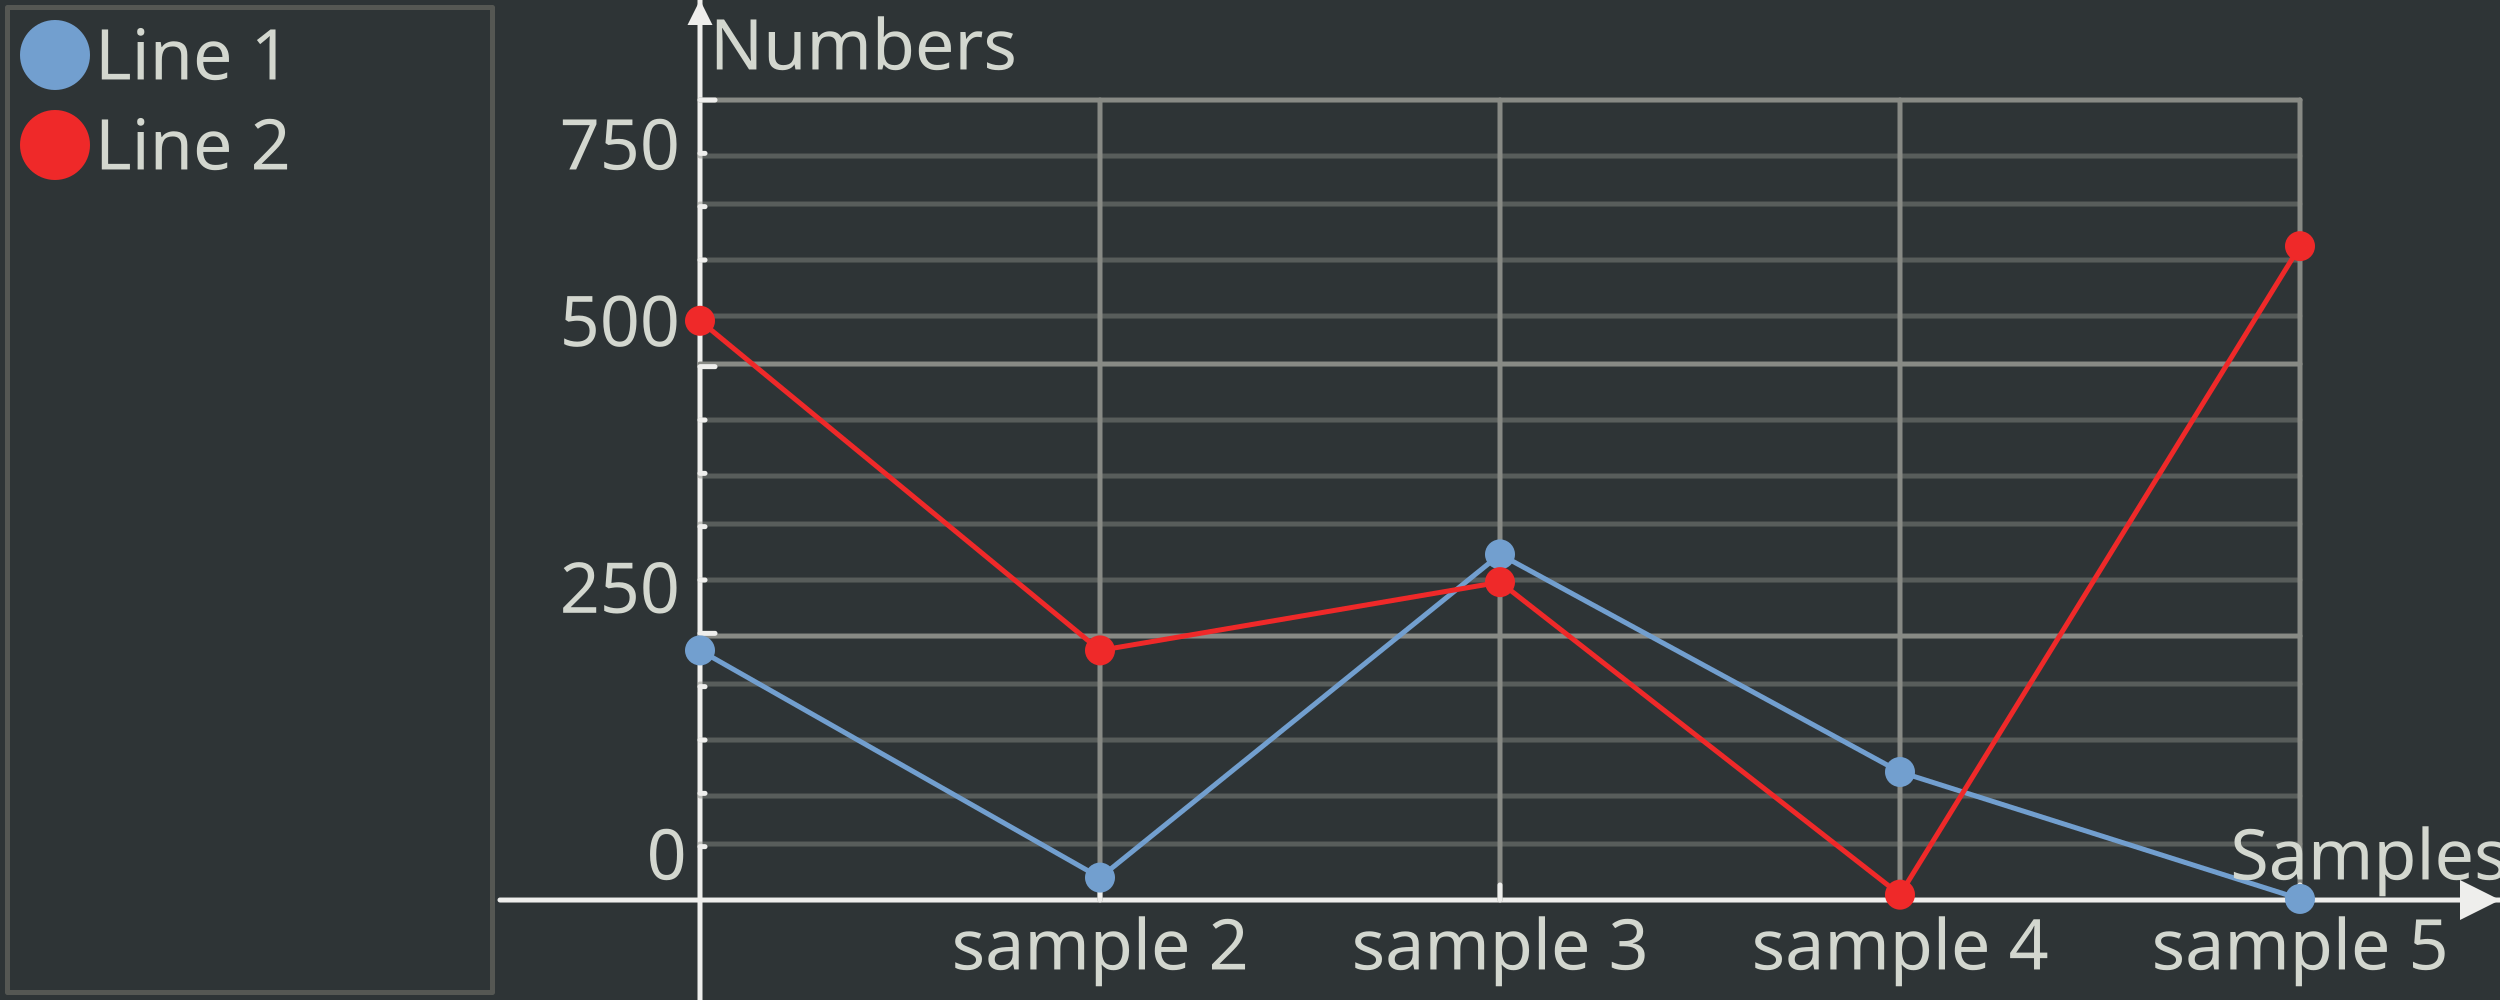
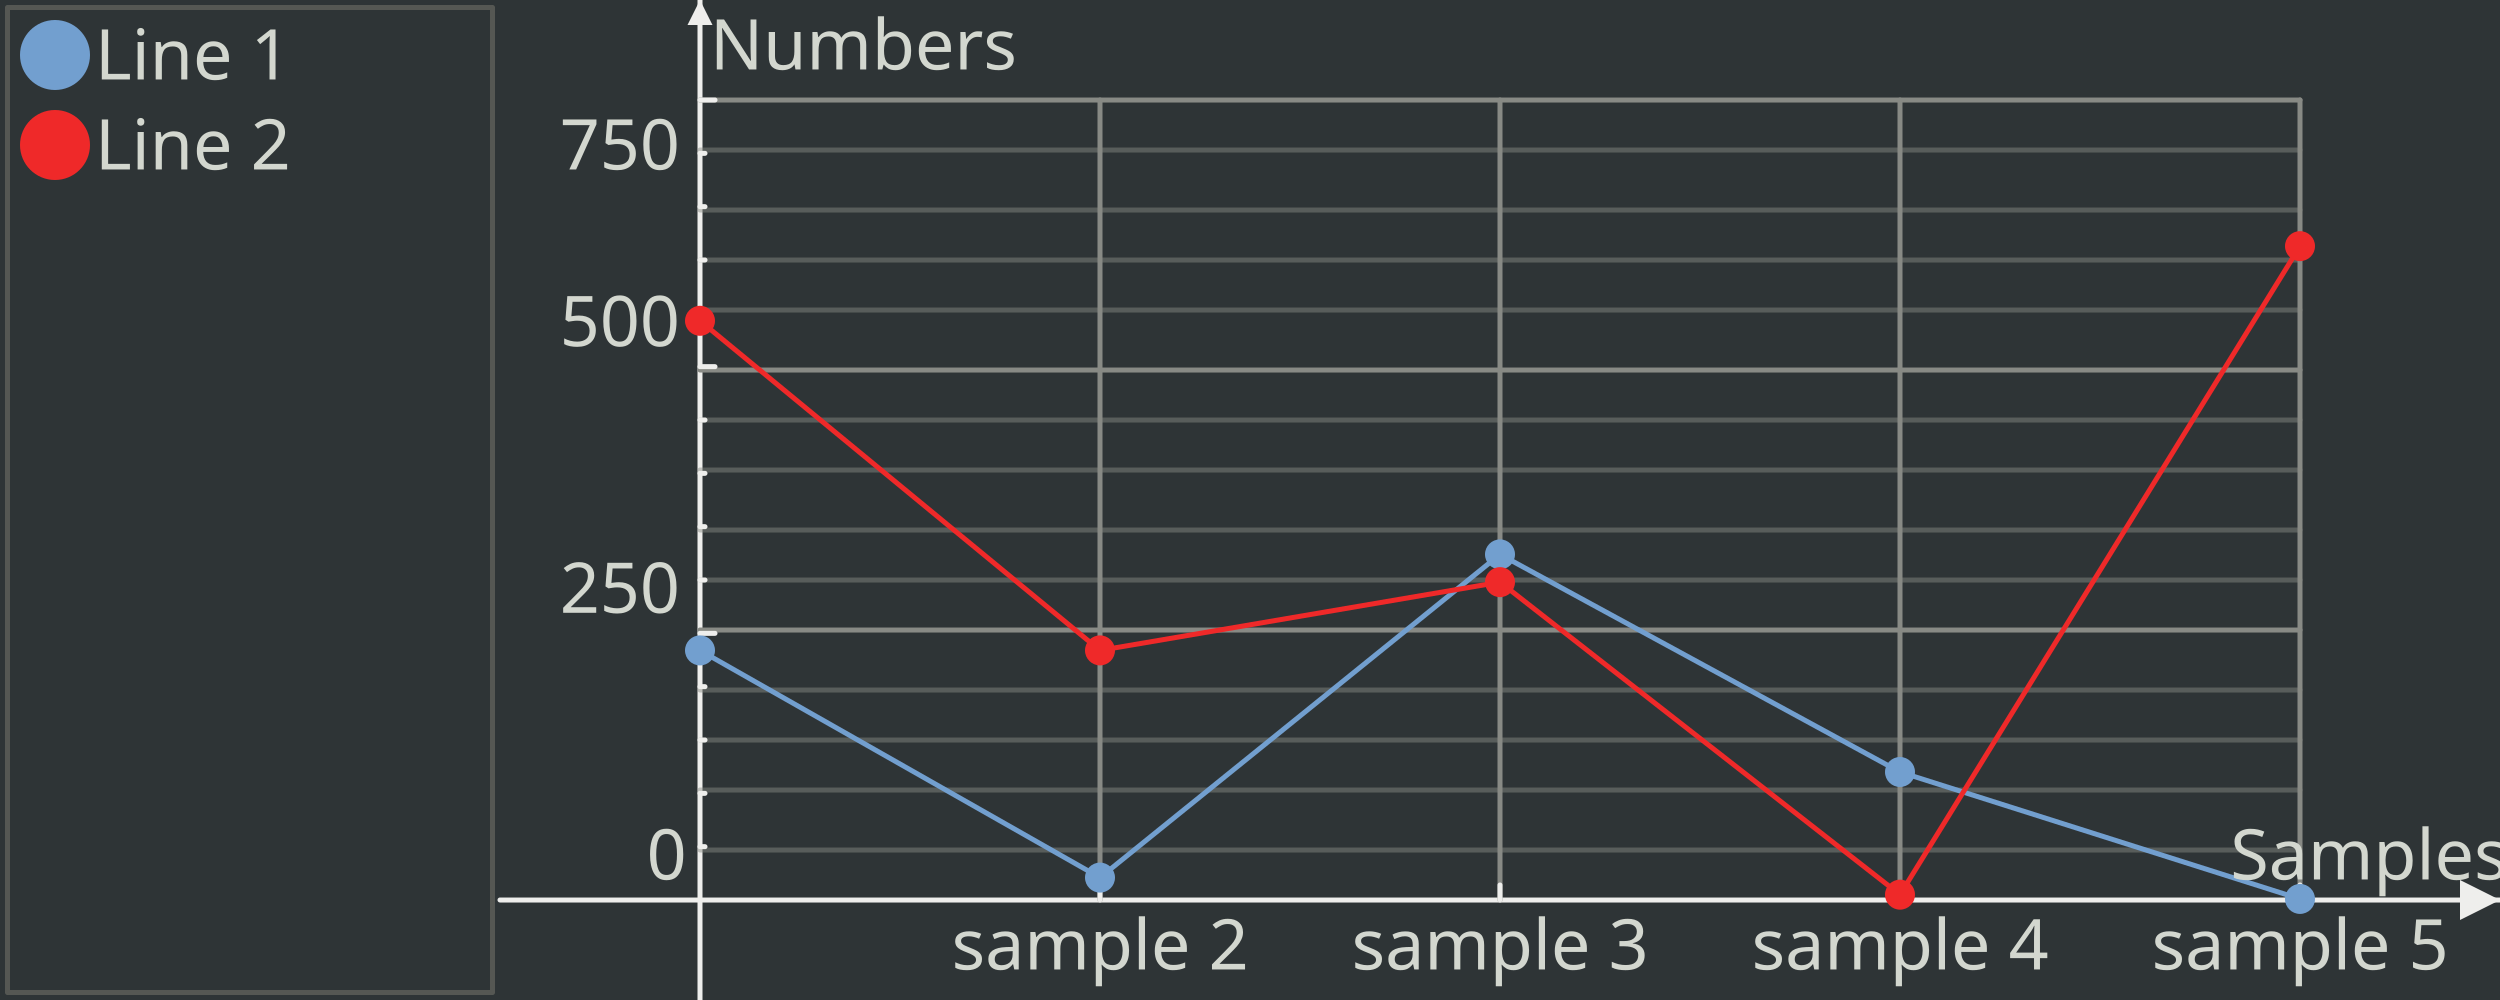
<svg xmlns="http://www.w3.org/2000/svg" width="500" height="200" version="1.0" id="ezcGraph">
  <defs />
  <g id="ezcGraphChart" color-rendering="optimizeQuality" shape-rendering="geometricPrecision" text-rendering="optimizeLegibility">
    <path d=" M 0,200 L 0,0 L 500,0 L 500,200 L 0,200 z " style="fill: #2e3436; fill-opacity: 1.00; stroke: none;" id="ezcGraphPolygon_1" />
    <path d=" M 1,199 L 1,1 L 99,1 L 99,199 L 1,199 z " style="fill: #000000; fill-opacity: 0.00; stroke: none;" id="ezcGraphPolygon_2" />
    <path d=" M 1.5,1.5 L 98.5,1.5 L 98.5,198.5 L 1.5,198.5 L 1.5,1.5 z " style="fill: none; stroke: #555753; stroke-width: 1; stroke-opacity: 1.00; stroke-linecap: round; stroke-linejoin: round;" id="ezcGraphPolygon_3" />
    <ellipse cx="11" cy="11" rx="7" ry="7" style="fill: #729fcf; fill-opacity: 1.00; stroke: none;" id="ezcGraphCircle_4" />
    <ellipse cx="11" cy="29" rx="7" ry="7" style="fill: #ef2929; fill-opacity: 1.00; stroke: none;" id="ezcGraphCircle_6" />
    <path d=" M 100,180 L 500,180" style="fill: none; stroke: #eeeeec; stroke-width: 1; stroke-opacity: 1.00; stroke-linecap: round; stroke-linejoin: round;" id="ezcGraphLine_8" />
    <path d=" M 492,184 L 500,180 L 492,176 L 492,184 z " style="fill: #eeeeec; fill-opacity: 1.00; stroke: none;" id="ezcGraphPolygon_9" />
    <path d=" M 140,200 L 140,0" style="fill: none; stroke: #eeeeec; stroke-width: 1; stroke-opacity: 1.00; stroke-linecap: round; stroke-linejoin: round;" id="ezcGraphLine_11" />
    <path d=" M 137.5,5 L 140,0 L 142.5,5 L 137.5,5 z " style="fill: #eeeeec; fill-opacity: 1.00; stroke: none;" id="ezcGraphPolygon_12" />
    <path d=" M 220,20 L 220,180" style="fill: none; stroke: #888a85; stroke-width: 1; stroke-opacity: 1.00; stroke-linecap: round; stroke-linejoin: round;" id="ezcGraphLine_14" />
    <path d=" M 220,177 L 220,180" style="fill: none; stroke: #eeeeec; stroke-width: 1; stroke-opacity: 1.00; stroke-linecap: round; stroke-linejoin: round;" id="ezcGraphLine_15" />
    <path d=" M 300,20 L 300,180" style="fill: none; stroke: #888a85; stroke-width: 1; stroke-opacity: 1.00; stroke-linecap: round; stroke-linejoin: round;" id="ezcGraphLine_17" />
    <path d=" M 300,177 L 300,180" style="fill: none; stroke: #eeeeec; stroke-width: 1; stroke-opacity: 1.00; stroke-linecap: round; stroke-linejoin: round;" id="ezcGraphLine_18" />
    <path d=" M 380,20 L 380,180" style="fill: none; stroke: #888a85; stroke-width: 1; stroke-opacity: 1.00; stroke-linecap: round; stroke-linejoin: round;" id="ezcGraphLine_20" />
    <path d=" M 380,177 L 380,180" style="fill: none; stroke: #eeeeec; stroke-width: 1; stroke-opacity: 1.00; stroke-linecap: round; stroke-linejoin: round;" id="ezcGraphLine_21" />
    <path d=" M 460,20 L 460,180" style="fill: none; stroke: #888a85; stroke-width: 1; stroke-opacity: 1.00; stroke-linecap: round; stroke-linejoin: round;" id="ezcGraphLine_23" />
    <path d=" M 460,177 L 460,180" style="fill: none; stroke: #eeeeec; stroke-width: 1; stroke-opacity: 1.00; stroke-linecap: round; stroke-linejoin: round;" id="ezcGraphLine_24" />
-     <path d=" M 140,168.8 L 460,168.8" style="fill: none; stroke: #888a85; stroke-width: 1; stroke-opacity: 0.47; stroke-linecap: round; stroke-linejoin: round;" id="ezcGraphLine_27" />
+     <path d=" M 140,170 L 460,170" style="fill: none; stroke: #888a85; stroke-width: 1; stroke-opacity: 0.47; stroke-linecap: round; stroke-linejoin: round;" id="ezcGraphLine_27" />
    <path d=" M 140,169.333 L 141,169.333" style="fill: none; stroke: #eeeeec; stroke-width: 1; stroke-opacity: 1.00; stroke-linecap: round; stroke-linejoin: round;" id="ezcGraphLine_28" />
-     <path d=" M 140,159.2 L 460,159.2" style="fill: none; stroke: #888a85; stroke-width: 1; stroke-opacity: 0.47; stroke-linecap: round; stroke-linejoin: round;" id="ezcGraphLine_29" />
+     <path d=" M 140,158 L 460,158" style="fill: none; stroke: #888a85; stroke-width: 1; stroke-opacity: 0.47; stroke-linecap: round; stroke-linejoin: round;" id="ezcGraphLine_29" />
    <path d=" M 140,158.667 L 141,158.667" style="fill: none; stroke: #eeeeec; stroke-width: 1; stroke-opacity: 1.00; stroke-linecap: round; stroke-linejoin: round;" id="ezcGraphLine_30" />
    <path d=" M 140,148 L 460,148" style="fill: none; stroke: #888a85; stroke-width: 1; stroke-opacity: 0.47; stroke-linecap: round; stroke-linejoin: round;" id="ezcGraphLine_31" />
    <path d=" M 140,148 L 141,148" style="fill: none; stroke: #eeeeec; stroke-width: 1; stroke-opacity: 1.00; stroke-linecap: round; stroke-linejoin: round;" id="ezcGraphLine_32" />
-     <path d=" M 140,136.8 L 460,136.8" style="fill: none; stroke: #888a85; stroke-width: 1; stroke-opacity: 0.47; stroke-linecap: round; stroke-linejoin: round;" id="ezcGraphLine_33" />
+     <path d=" M 140,138 L 460,138" style="fill: none; stroke: #888a85; stroke-width: 1; stroke-opacity: 0.47; stroke-linecap: round; stroke-linejoin: round;" id="ezcGraphLine_33" />
    <path d=" M 140,137.333 L 141,137.333" style="fill: none; stroke: #eeeeec; stroke-width: 1; stroke-opacity: 1.00; stroke-linecap: round; stroke-linejoin: round;" id="ezcGraphLine_34" />
-     <path d=" M 140,127.2 L 460,127.2" style="fill: none; stroke: #888a85; stroke-width: 1; stroke-opacity: 1.00; stroke-linecap: round; stroke-linejoin: round;" id="ezcGraphLine_35" />
+     <path d=" M 140,126 L 460,126" style="fill: none; stroke: #888a85; stroke-width: 1; stroke-opacity: 1.00; stroke-linecap: round; stroke-linejoin: round;" id="ezcGraphLine_35" />
    <path d=" M 140,126.667 L 143,126.667" style="fill: none; stroke: #eeeeec; stroke-width: 1; stroke-opacity: 1.00; stroke-linecap: round; stroke-linejoin: round;" id="ezcGraphLine_36" />
    <path d=" M 140,116 L 460,116" style="fill: none; stroke: #888a85; stroke-width: 1; stroke-opacity: 0.47; stroke-linecap: round; stroke-linejoin: round;" id="ezcGraphLine_38" />
    <path d=" M 140,116 L 141,116" style="fill: none; stroke: #eeeeec; stroke-width: 1; stroke-opacity: 1.00; stroke-linecap: round; stroke-linejoin: round;" id="ezcGraphLine_39" />
-     <path d=" M 140,104.8 L 460,104.8" style="fill: none; stroke: #888a85; stroke-width: 1; stroke-opacity: 0.47; stroke-linecap: round; stroke-linejoin: round;" id="ezcGraphLine_40" />
+     <path d=" M 140,106 L 460,106" style="fill: none; stroke: #888a85; stroke-width: 1; stroke-opacity: 0.47; stroke-linecap: round; stroke-linejoin: round;" id="ezcGraphLine_40" />
    <path d=" M 140,105.333 L 141,105.333" style="fill: none; stroke: #eeeeec; stroke-width: 1; stroke-opacity: 1.00; stroke-linecap: round; stroke-linejoin: round;" id="ezcGraphLine_41" />
-     <path d=" M 140,95.2 L 460,95.2" style="fill: none; stroke: #888a85; stroke-width: 1; stroke-opacity: 0.47; stroke-linecap: round; stroke-linejoin: round;" id="ezcGraphLine_42" />
+     <path d=" M 140,94 L 460,94" style="fill: none; stroke: #888a85; stroke-width: 1; stroke-opacity: 0.47; stroke-linecap: round; stroke-linejoin: round;" id="ezcGraphLine_42" />
    <path d=" M 140,94.667 L 141,94.667" style="fill: none; stroke: #eeeeec; stroke-width: 1; stroke-opacity: 1.00; stroke-linecap: round; stroke-linejoin: round;" id="ezcGraphLine_43" />
    <path d=" M 140,84 L 460,84" style="fill: none; stroke: #888a85; stroke-width: 1; stroke-opacity: 0.47; stroke-linecap: round; stroke-linejoin: round;" id="ezcGraphLine_44" />
    <path d=" M 140,84 L 141,84" style="fill: none; stroke: #eeeeec; stroke-width: 1; stroke-opacity: 1.00; stroke-linecap: round; stroke-linejoin: round;" id="ezcGraphLine_45" />
-     <path d=" M 140,72.8 L 460,72.8" style="fill: none; stroke: #888a85; stroke-width: 1; stroke-opacity: 1.00; stroke-linecap: round; stroke-linejoin: round;" id="ezcGraphLine_46" />
+     <path d=" M 140,74 L 460,74" style="fill: none; stroke: #888a85; stroke-width: 1; stroke-opacity: 1.00; stroke-linecap: round; stroke-linejoin: round;" id="ezcGraphLine_46" />
    <path d=" M 140,73.333 L 143,73.333" style="fill: none; stroke: #eeeeec; stroke-width: 1; stroke-opacity: 1.00; stroke-linecap: round; stroke-linejoin: round;" id="ezcGraphLine_47" />
-     <path d=" M 140,63.2 L 460,63.2" style="fill: none; stroke: #888a85; stroke-width: 1; stroke-opacity: 0.47; stroke-linecap: round; stroke-linejoin: round;" id="ezcGraphLine_49" />
+     <path d=" M 140,62 L 460,62" style="fill: none; stroke: #888a85; stroke-width: 1; stroke-opacity: 0.47; stroke-linecap: round; stroke-linejoin: round;" id="ezcGraphLine_49" />
    <path d=" M 140,62.667 L 141,62.667" style="fill: none; stroke: #eeeeec; stroke-width: 1; stroke-opacity: 1.00; stroke-linecap: round; stroke-linejoin: round;" id="ezcGraphLine_50" />
    <path d=" M 140,52 L 460,52" style="fill: none; stroke: #888a85; stroke-width: 1; stroke-opacity: 0.47; stroke-linecap: round; stroke-linejoin: round;" id="ezcGraphLine_51" />
    <path d=" M 140,52 L 141,52" style="fill: none; stroke: #eeeeec; stroke-width: 1; stroke-opacity: 1.00; stroke-linecap: round; stroke-linejoin: round;" id="ezcGraphLine_52" />
-     <path d=" M 140,40.8 L 460,40.8" style="fill: none; stroke: #888a85; stroke-width: 1; stroke-opacity: 0.47; stroke-linecap: round; stroke-linejoin: round;" id="ezcGraphLine_53" />
+     <path d=" M 140,42 L 460,42" style="fill: none; stroke: #888a85; stroke-width: 1; stroke-opacity: 0.47; stroke-linecap: round; stroke-linejoin: round;" id="ezcGraphLine_53" />
    <path d=" M 140,41.333 L 141,41.333" style="fill: none; stroke: #eeeeec; stroke-width: 1; stroke-opacity: 1.00; stroke-linecap: round; stroke-linejoin: round;" id="ezcGraphLine_54" />
-     <path d=" M 140,31.2 L 460,31.2" style="fill: none; stroke: #888a85; stroke-width: 1; stroke-opacity: 0.47; stroke-linecap: round; stroke-linejoin: round;" id="ezcGraphLine_55" />
+     <path d=" M 140,30 L 460,30" style="fill: none; stroke: #888a85; stroke-width: 1; stroke-opacity: 0.47; stroke-linecap: round; stroke-linejoin: round;" id="ezcGraphLine_55" />
    <path d=" M 140,30.667 L 141,30.667" style="fill: none; stroke: #eeeeec; stroke-width: 1; stroke-opacity: 1.00; stroke-linecap: round; stroke-linejoin: round;" id="ezcGraphLine_56" />
    <path d=" M 140,20 L 460,20" style="fill: none; stroke: #888a85; stroke-width: 1; stroke-opacity: 1.00; stroke-linecap: round; stroke-linejoin: round;" id="ezcGraphLine_57" />
    <path d=" M 140,20 L 143,20" style="fill: none; stroke: #eeeeec; stroke-width: 1; stroke-opacity: 1.00; stroke-linecap: round; stroke-linejoin: round;" id="ezcGraphLine_58" />
    <path d=" M 140,130.08 L 140,130.08" style="fill: none; stroke: #729fcf; stroke-width: 1; stroke-opacity: 1.00; stroke-linecap: round; stroke-linejoin: round;" id="ezcGraphLine_60" />
    <path d=" M 140,130.08 L 220,175.52" style="fill: none; stroke: #729fcf; stroke-width: 1; stroke-opacity: 1.00; stroke-linecap: round; stroke-linejoin: round;" id="ezcGraphLine_61" />
    <path d=" M 220,175.52 L 300,110.88" style="fill: none; stroke: #729fcf; stroke-width: 1; stroke-opacity: 1.00; stroke-linecap: round; stroke-linejoin: round;" id="ezcGraphLine_62" />
    <path d=" M 300,110.88 L 380,154.4" style="fill: none; stroke: #729fcf; stroke-width: 1; stroke-opacity: 1.00; stroke-linecap: round; stroke-linejoin: round;" id="ezcGraphLine_63" />
    <path d=" M 380,154.4 L 460,179.787" style="fill: none; stroke: #729fcf; stroke-width: 1; stroke-opacity: 1.00; stroke-linecap: round; stroke-linejoin: round;" id="ezcGraphLine_64" />
    <path d=" M 140,64.16 L 140,64.16" style="fill: none; stroke: #ef2929; stroke-width: 1; stroke-opacity: 1.00; stroke-linecap: round; stroke-linejoin: round;" id="ezcGraphLine_65" />
    <path d=" M 140,64.16 L 220,130.08" style="fill: none; stroke: #ef2929; stroke-width: 1; stroke-opacity: 1.00; stroke-linecap: round; stroke-linejoin: round;" id="ezcGraphLine_66" />
    <path d=" M 220,130.08 L 300,116.427" style="fill: none; stroke: #ef2929; stroke-width: 1; stroke-opacity: 1.00; stroke-linecap: round; stroke-linejoin: round;" id="ezcGraphLine_67" />
    <path d=" M 300,116.427 L 380,178.933" style="fill: none; stroke: #ef2929; stroke-width: 1; stroke-opacity: 1.00; stroke-linecap: round; stroke-linejoin: round;" id="ezcGraphLine_68" />
    <path d=" M 380,178.933 L 460,49.227" style="fill: none; stroke: #ef2929; stroke-width: 1; stroke-opacity: 1.00; stroke-linecap: round; stroke-linejoin: round;" id="ezcGraphLine_69" />
    <ellipse cx="140" cy="130.08" rx="3" ry="3" style="fill: #729fcf; fill-opacity: 1.00; stroke: none;" id="ezcGraphCircle_70" />
    <ellipse cx="220" cy="175.52" rx="3" ry="3" style="fill: #729fcf; fill-opacity: 1.00; stroke: none;" id="ezcGraphCircle_71" />
    <ellipse cx="300" cy="110.88" rx="3" ry="3" style="fill: #729fcf; fill-opacity: 1.00; stroke: none;" id="ezcGraphCircle_72" />
    <ellipse cx="380" cy="154.4" rx="3" ry="3" style="fill: #729fcf; fill-opacity: 1.00; stroke: none;" id="ezcGraphCircle_73" />
    <ellipse cx="460" cy="179.787" rx="3" ry="3" style="fill: #729fcf; fill-opacity: 1.00; stroke: none;" id="ezcGraphCircle_74" />
    <ellipse cx="140" cy="64.16" rx="3" ry="3" style="fill: #ef2929; fill-opacity: 1.00; stroke: none;" id="ezcGraphCircle_75" />
    <ellipse cx="220" cy="130.08" rx="3" ry="3" style="fill: #ef2929; fill-opacity: 1.00; stroke: none;" id="ezcGraphCircle_76" />
    <ellipse cx="300" cy="116.427" rx="3" ry="3" style="fill: #ef2929; fill-opacity: 1.00; stroke: none;" id="ezcGraphCircle_77" />
    <ellipse cx="380" cy="178.933" rx="3" ry="3" style="fill: #ef2929; fill-opacity: 1.00; stroke: none;" id="ezcGraphCircle_78" />
    <ellipse cx="460" cy="49.227" rx="3" ry="3" style="fill: #ef2929; fill-opacity: 1.00; stroke: none;" id="ezcGraphCircle_79" />
    <g id="ezcGraphTextBox_5">
      <path d=" M 18.5,19 L 18.5,3.5 L 64.52,3.5 L 64.52,19 L 18.5,19 z " style="fill: #ffffff; fill-opacity: 0.00; stroke: none;" id="ezcGraphPolygon_80" />
      <text id="ezcGraphTextBox_5_text" x="19" text-length="44.52px" y="15.9" style="font-size: 14px; font-family: sans-serif; fill: #d3d7cf; fill-opacity: 1.00; stroke: none;">Line 1</text>
    </g>
    <g id="ezcGraphTextBox_7">
      <path d=" M 18.5,37 L 18.5,21.5 L 64.52,21.5 L 64.52,37 L 18.5,37 z " style="fill: #ffffff; fill-opacity: 0.00; stroke: none;" id="ezcGraphPolygon_81" />
      <text id="ezcGraphTextBox_7_text" x="19" text-length="44.52px" y="33.9" style="font-size: 14px; font-family: sans-serif; fill: #d3d7cf; fill-opacity: 1.00; stroke: none;">Line 2</text>
    </g>
    <g id="ezcGraphTextBox_10">
      <path d=" M 445.56,179 L 445.56,163.5 L 499,163.5 L 499,179 L 445.56,179 z " style="fill: #ffffff; fill-opacity: 0.00; stroke: none;" id="ezcGraphPolygon_82" />
      <text id="ezcGraphTextBox_10_text" x="446.06" text-length="51.94px" y="175.9" style="font-size: 14px; font-family: sans-serif; fill: #d3d7cf; fill-opacity: 1.00; stroke: none;">Samples</text>
    </g>
    <g id="ezcGraphTextBox_13">
      <path d=" M 141.5,17 L 141.5,1.5 L 194.94,1.5 L 194.94,17 L 141.5,17 z " style="fill: #ffffff; fill-opacity: 0.00; stroke: none;" id="ezcGraphPolygon_83" />
      <text id="ezcGraphTextBox_13_text" x="142" text-length="51.94px" y="13.9" style="font-size: 14px; font-family: sans-serif; fill: #d3d7cf; fill-opacity: 1.00; stroke: none;">Numbers</text>
    </g>
    <g id="ezcGraphTextBox_16">
      <path d=" M 189.82,197 L 189.82,181.5 L 250.68,181.5 L 250.68,197 L 189.82,197 z " style="fill: #ffffff; fill-opacity: 0.00; stroke: none;" id="ezcGraphPolygon_84" />
      <text id="ezcGraphTextBox_16_text" x="190.32" text-length="59.36px" y="193.9" style="font-size: 14px; font-family: sans-serif; fill: #d3d7cf; fill-opacity: 1.00; stroke: none;">sample 2</text>
    </g>
    <g id="ezcGraphTextBox_19">
      <path d=" M 269.82,197 L 269.82,181.5 L 330.68,181.5 L 330.68,197 L 269.82,197 z " style="fill: #ffffff; fill-opacity: 0.00; stroke: none;" id="ezcGraphPolygon_85" />
      <text id="ezcGraphTextBox_19_text" x="270.32" text-length="59.36px" y="193.9" style="font-size: 14px; font-family: sans-serif; fill: #d3d7cf; fill-opacity: 1.00; stroke: none;">sample 3</text>
    </g>
    <g id="ezcGraphTextBox_22">
      <path d=" M 349.82,197 L 349.82,181.5 L 410.68,181.5 L 410.68,197 L 349.82,197 z " style="fill: #ffffff; fill-opacity: 0.00; stroke: none;" id="ezcGraphPolygon_86" />
      <text id="ezcGraphTextBox_22_text" x="350.32" text-length="59.36px" y="193.9" style="font-size: 14px; font-family: sans-serif; fill: #d3d7cf; fill-opacity: 1.00; stroke: none;">sample 4</text>
    </g>
    <g id="ezcGraphTextBox_25">
      <path d=" M 429.82,197 L 429.82,181.5 L 490.68,181.5 L 490.68,197 L 429.82,197 z " style="fill: #ffffff; fill-opacity: 0.00; stroke: none;" id="ezcGraphPolygon_87" />
      <text id="ezcGraphTextBox_25_text" x="430.32" text-length="59.36px" y="193.9" style="font-size: 14px; font-family: sans-serif; fill: #d3d7cf; fill-opacity: 1.00; stroke: none;">sample 5</text>
    </g>
    <g id="ezcGraphTextBox_26">
      <path d=" M 128.82,179 L 128.82,163.5 L 139,163.5 L 139,179 L 128.82,179 z " style="fill: #ffffff; fill-opacity: 0.00; stroke: none;" id="ezcGraphPolygon_88" />
      <text id="ezcGraphTextBox_26_text" x="129.32" text-length="8.68px" y="175.9" style="font-size: 14px; font-family: sans-serif; fill: #d3d7cf; fill-opacity: 1.00; stroke: none;">0</text>
    </g>
    <g id="ezcGraphTextBox_37">
      <path d=" M 111.46,125.667 L 111.46,110.167 L 139,110.167 L 139,125.667 L 111.46,125.667 z " style="fill: #ffffff; fill-opacity: 0.00; stroke: none;" id="ezcGraphPolygon_89" />
      <text id="ezcGraphTextBox_37_text" x="111.96" text-length="26.04px" y="122.567" style="font-size: 14px; font-family: sans-serif; fill: #d3d7cf; fill-opacity: 1.00; stroke: none;">250</text>
    </g>
    <g id="ezcGraphTextBox_48">
      <path d=" M 111.46,72.333 L 111.46,56.833 L 139,56.833 L 139,72.333 L 111.46,72.333 z " style="fill: #ffffff; fill-opacity: 0.00; stroke: none;" id="ezcGraphPolygon_90" />
      <text id="ezcGraphTextBox_48_text" x="111.96" text-length="26.04px" y="69.233" style="font-size: 14px; font-family: sans-serif; fill: #d3d7cf; fill-opacity: 1.00; stroke: none;">500</text>
    </g>
    <g id="ezcGraphTextBox_59">
      <path d=" M 111.46,37 L 111.46,21.5 L 139,21.5 L 139,37 L 111.46,37 z " style="fill: #ffffff; fill-opacity: 0.00; stroke: none;" id="ezcGraphPolygon_91" />
      <text id="ezcGraphTextBox_59_text" x="111.96" text-length="26.04px" y="33.9" style="font-size: 14px; font-family: sans-serif; fill: #d3d7cf; fill-opacity: 1.00; stroke: none;">750</text>
    </g>
  </g>
</svg>
